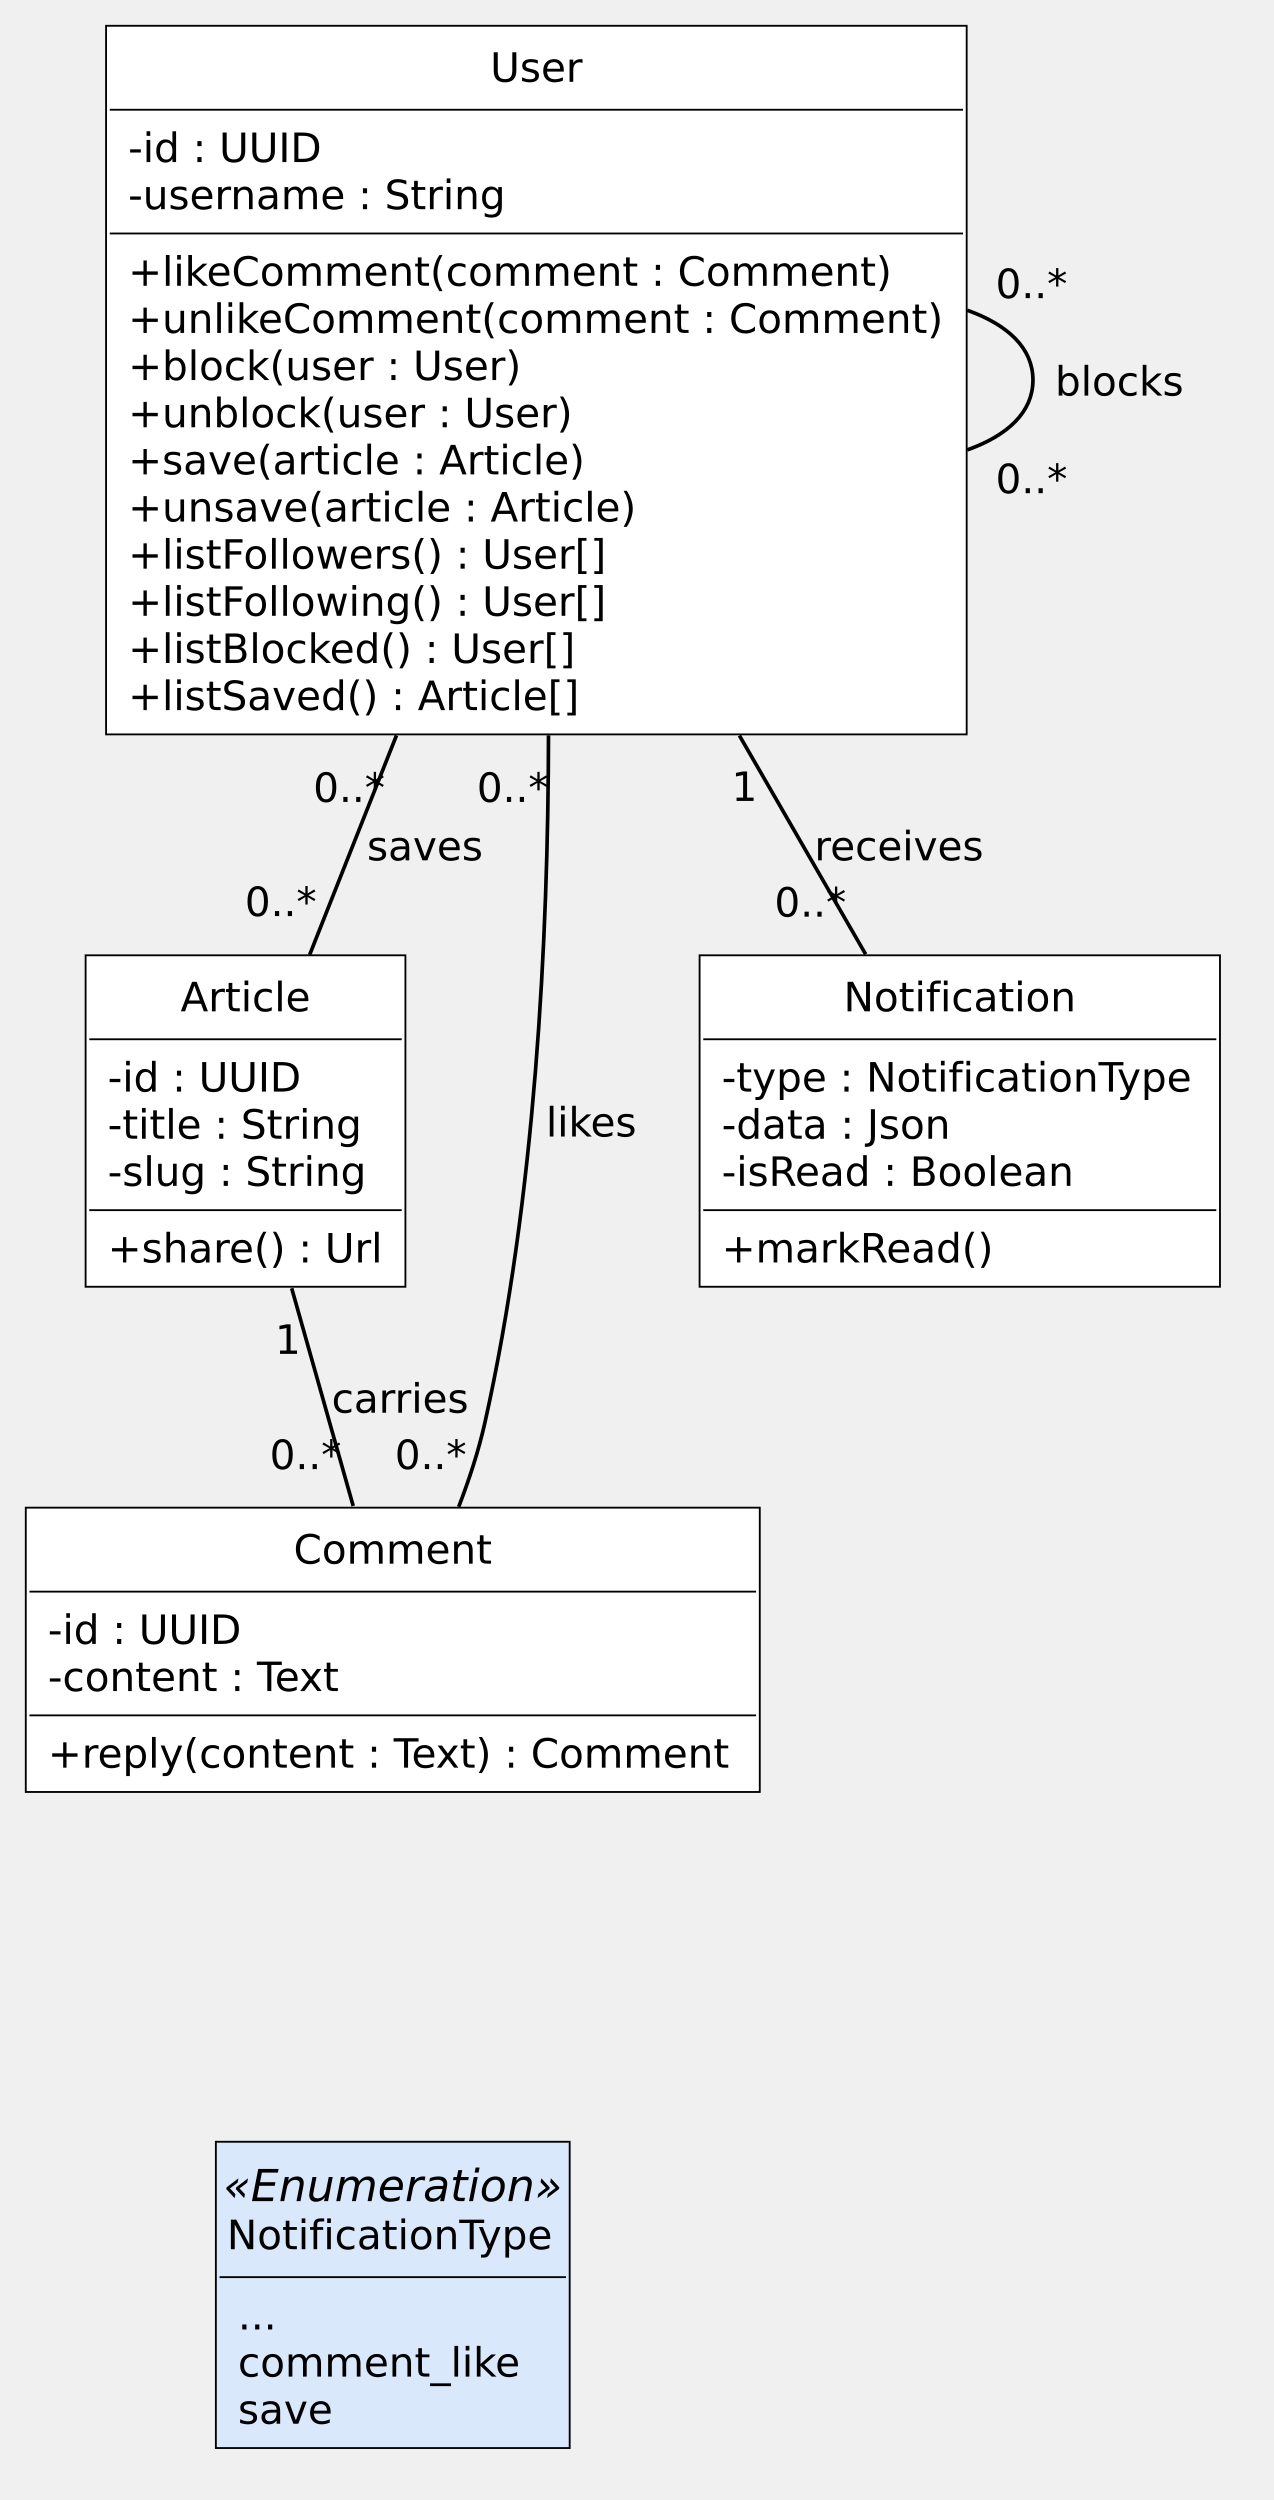
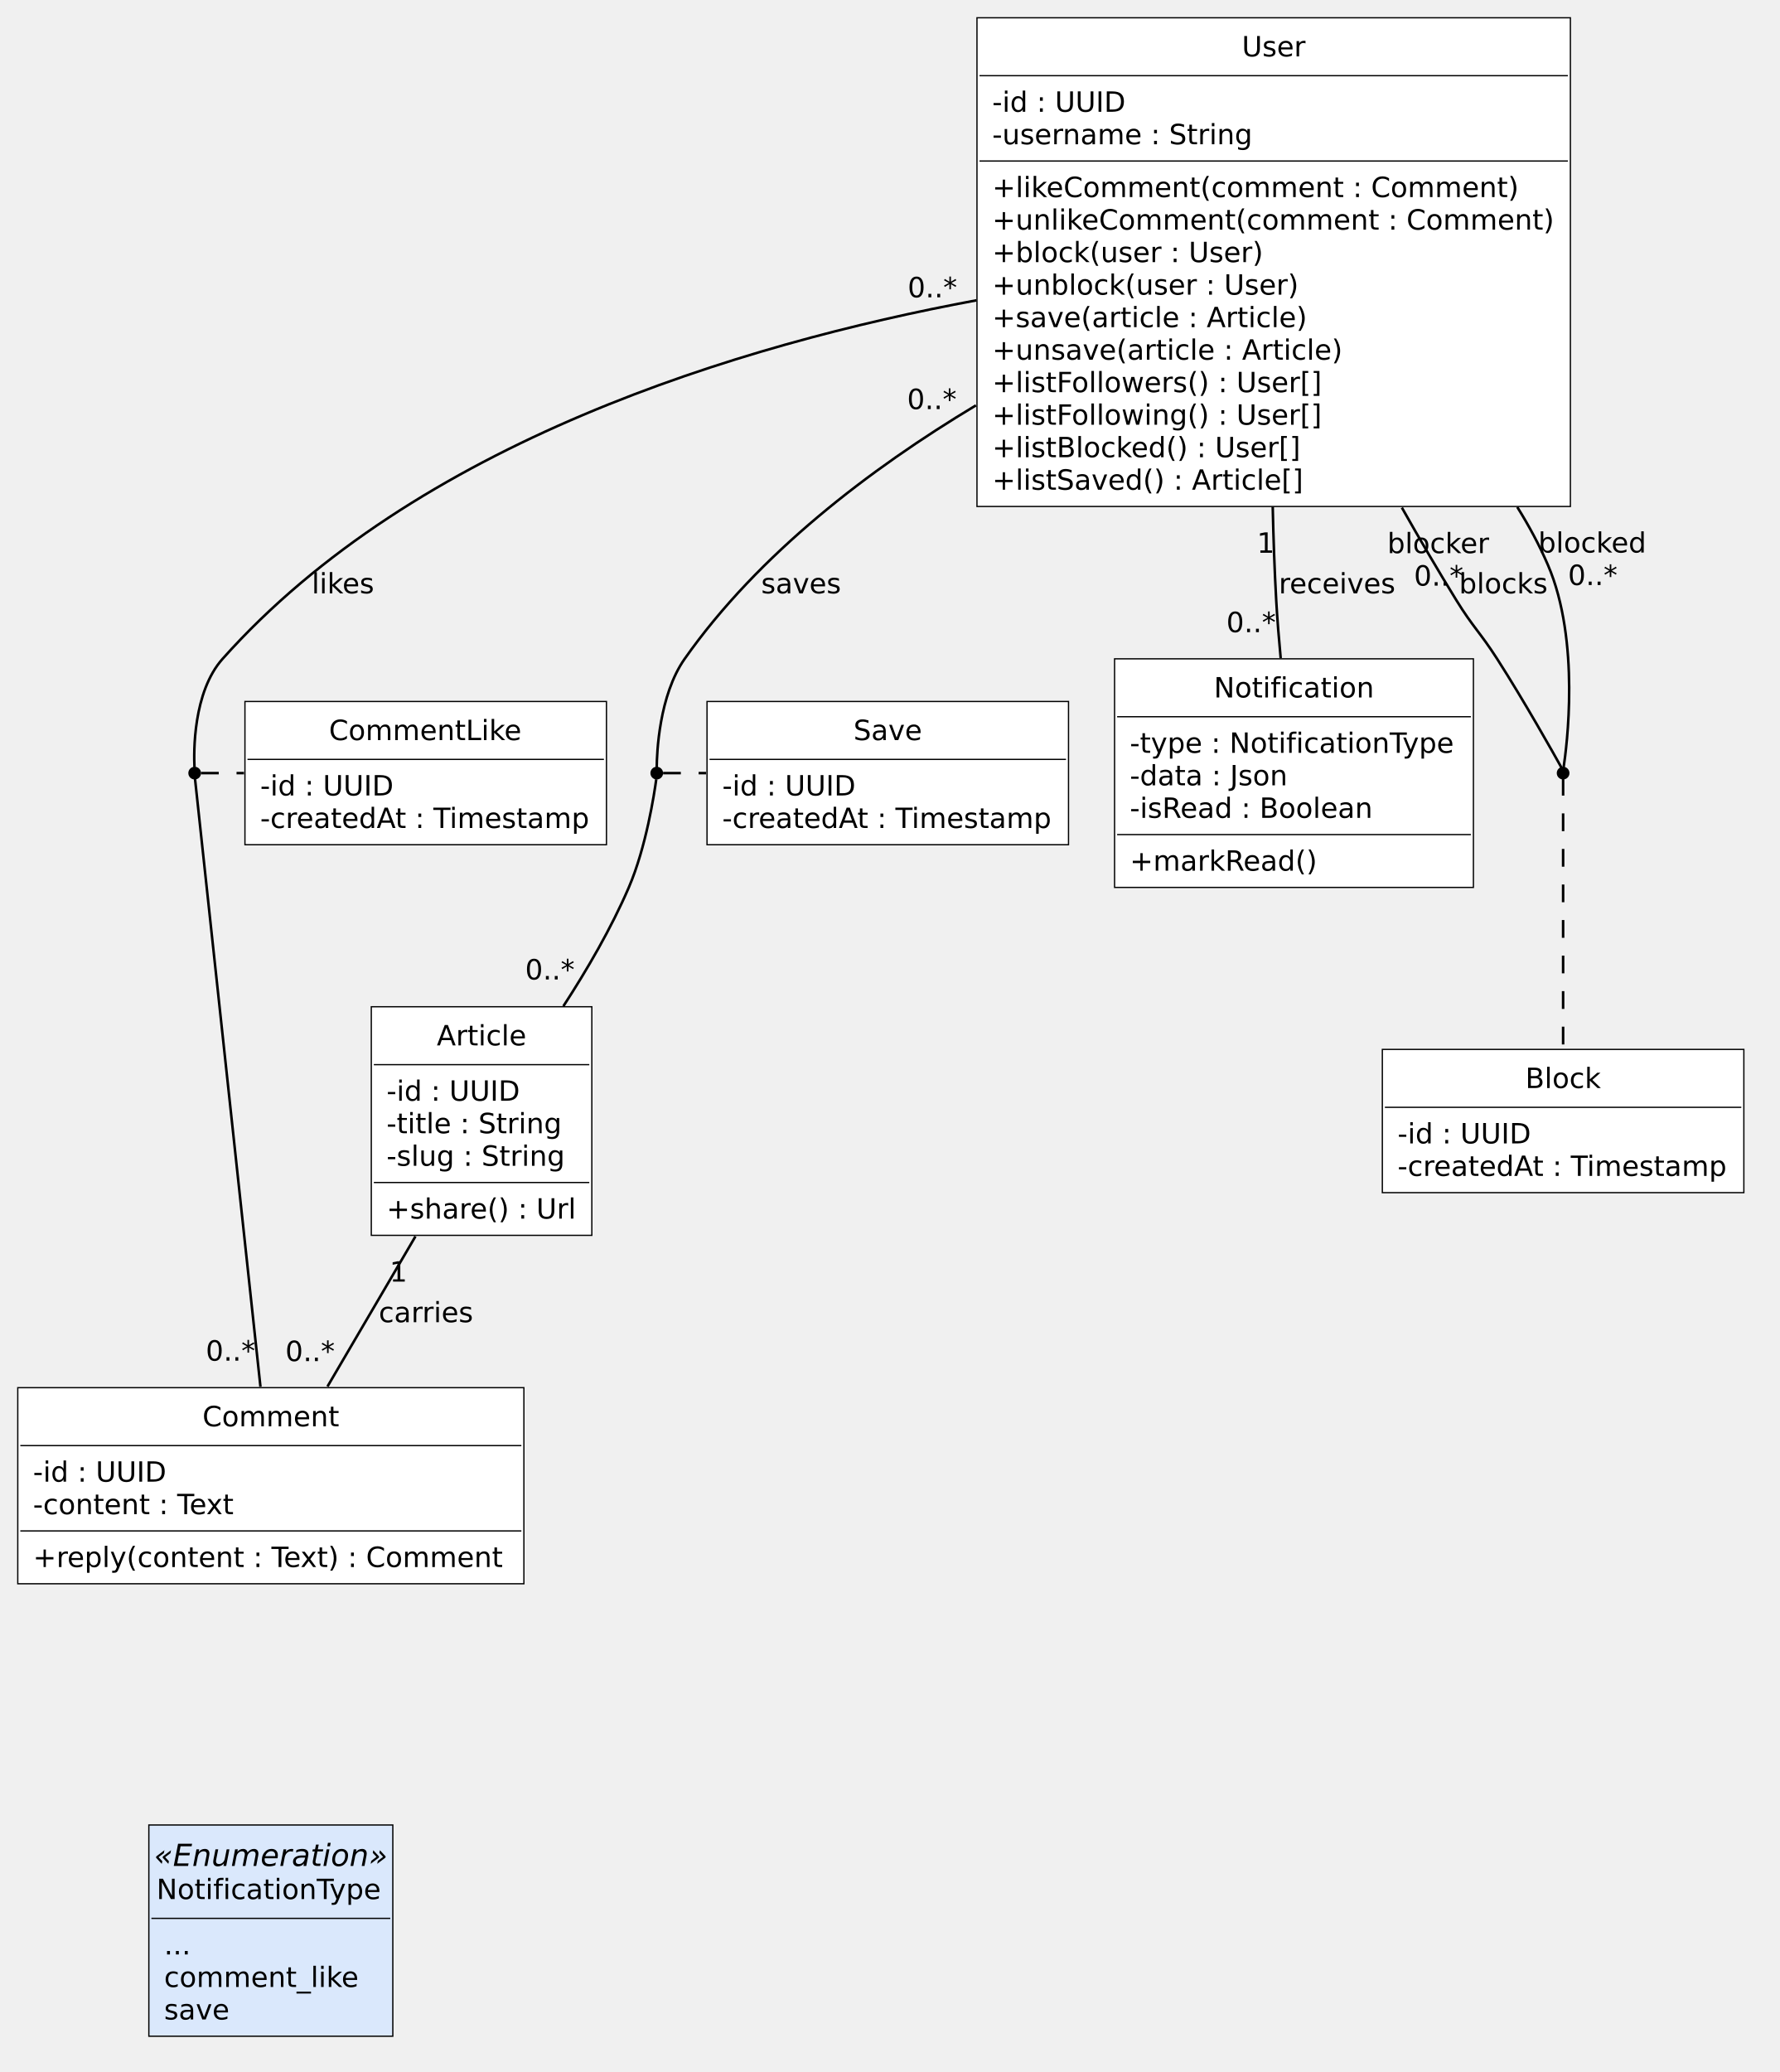
- <svg xmlns="http://www.w3.org/2000/svg" contentStyleType="text/css" data-diagram-type="CLASS" height="679px" preserveAspectRatio="none" style="width:346px;height:679px;background:#FFFFFF;" version="1.1" viewBox="0 0 346 679" width="346px" zoomAndPan="magnify">
+ <svg xmlns="http://www.w3.org/2000/svg" version="1.1" data-diagram-type="CLASS" style="width:701px;height:816px;background:#FFFFFF;" width="701px" height="816px" viewBox="0 0 701 816" zoomAndPan="magnify" preserveAspectRatio="none" contentStyleType="text/css">
  <defs />
-   <g>
-     <g class="entity" data-qualified-name="User" data-source-line="11" id="ent0001">
-       <rect fill="#FFFFFF" height="192.461" style="stroke:#000000;stroke-width:0.5;" width="233.74" x="28.81" y="7" />
-       <text fill="#000000" font-family="DejaVu Sans" font-size="11" lengthAdjust="spacing" textLength="25.072" x="133.144" y="22.21">User</text>
-       <line style="stroke:#000000;stroke-width:0.5;" x1="29.81" x2="261.55" y1="29.805" y2="29.805" />
-       <text fill="#000000" font-family="DejaVu Sans" font-size="11" lengthAdjust="spacing" textLength="52.524" x="34.81" y="44.015">-id : UUID</text>
-       <text fill="#000000" font-family="DejaVu Sans" font-size="11" lengthAdjust="spacing" textLength="102.685" x="34.81" y="56.82">-username : String</text>
-       <line style="stroke:#000000;stroke-width:0.5;" x1="29.81" x2="261.55" y1="63.414" y2="63.414" />
-       <text fill="#000000" font-family="DejaVu Sans" font-size="11" lengthAdjust="spacing" textLength="207.797" x="34.81" y="77.624">+likeComment(comment : Comment)</text>
-       <text fill="#000000" font-family="DejaVu Sans" font-size="11" lengthAdjust="spacing" textLength="221.74" x="34.81" y="90.429">+unlikeComment(comment : Comment)</text>
-       <text fill="#000000" font-family="DejaVu Sans" font-size="11" lengthAdjust="spacing" textLength="106.751" x="34.81" y="103.234">+block(user : User)</text>
-       <text fill="#000000" font-family="DejaVu Sans" font-size="11" lengthAdjust="spacing" textLength="120.694" x="34.81" y="116.039">+unblock(user : User)</text>
-       <text fill="#000000" font-family="DejaVu Sans" font-size="11" lengthAdjust="spacing" textLength="124.04" x="34.81" y="128.843">+save(article : Article)</text>
-       <text fill="#000000" font-family="DejaVu Sans" font-size="11" lengthAdjust="spacing" textLength="137.983" x="34.81" y="141.648">+unsave(article : Article)</text>
-       <text fill="#000000" font-family="DejaVu Sans" font-size="11" lengthAdjust="spacing" textLength="130.227" x="34.81" y="154.453">+listFollowers() : User[]</text>
-       <text fill="#000000" font-family="DejaVu Sans" font-size="11" lengthAdjust="spacing" textLength="130.217" x="34.81" y="167.257">+listFollowing() : User[]</text>
-       <text fill="#000000" font-family="DejaVu Sans" font-size="11" lengthAdjust="spacing" textLength="121.811" x="34.81" y="180.062">+listBlocked() : User[]</text>
-       <text fill="#000000" font-family="DejaVu Sans" font-size="11" lengthAdjust="spacing" textLength="122.509" x="34.81" y="192.867">+listSaved() : Article[]</text>
+   <g font-family="sans-serif" lengthAdjust="spacing">
+     <g class="entity" data-qualified-name="User" id="ent0001" data-source-line="12">
+       <rect x="384.81" y="7" width="233.74" height="192.461" fill="#FFF" style="stroke:#000;stroke-width:0.5;" />
+       <text x="489.144" y="22.21" fill="#000" font-size="11" textLength="25.072" font-family="DejaVu Sans">User</text>
+       <line x1="385.81" y1="29.805" x2="617.55" y2="29.805" style="stroke:#000;stroke-width:0.5;" />
+       <text x="390.81" y="44.015" fill="#000" font-size="11" textLength="52.524" font-family="DejaVu Sans">-id : UUID</text>
+       <text x="390.81" y="56.82" fill="#000" font-size="11" textLength="102.685" font-family="DejaVu Sans">-username : String</text>
+       <line x1="385.81" y1="63.414" x2="617.55" y2="63.414" style="stroke:#000;stroke-width:0.5;" />
+       <text x="390.81" y="77.625" fill="#000" font-size="11" textLength="207.797" font-family="DejaVu Sans">+likeComment(comment : Comment)</text>
+       <text x="390.81" y="90.429" fill="#000" font-size="11" textLength="221.74" font-family="DejaVu Sans">+unlikeComment(comment : Comment)</text>
+       <text x="390.81" y="103.234" fill="#000" font-size="11" textLength="106.75" font-family="DejaVu Sans">+block(user : User)</text>
+       <text x="390.81" y="116.039" fill="#000" font-size="11" textLength="120.694" font-family="DejaVu Sans">+unblock(user : User)</text>
+       <text x="390.81" y="128.843" fill="#000" font-size="11" textLength="124.04" font-family="DejaVu Sans">+save(article : Article)</text>
+       <text x="390.81" y="141.648" fill="#000" font-size="11" textLength="137.983" font-family="DejaVu Sans">+unsave(article : Article)</text>
+       <text x="390.81" y="154.453" fill="#000" font-size="11" textLength="130.228" font-family="DejaVu Sans">+listFollowers() : User[]</text>
+       <text x="390.81" y="167.257" fill="#000" font-size="11" textLength="130.217" font-family="DejaVu Sans">+listFollowing() : User[]</text>
+       <text x="390.81" y="180.062" fill="#000" font-size="11" textLength="121.811" font-family="DejaVu Sans">+listBlocked() : User[]</text>
+       <text x="390.81" y="192.867" fill="#000" font-size="11" textLength="122.509" font-family="DejaVu Sans">+listSaved() : Article[]</text>
    </g>
-     <g class="entity" data-qualified-name="Article" data-source-line="25" id="ent0002">
-       <rect fill="#FFFFFF" height="90.023" style="stroke:#000000;stroke-width:0.5;" width="86.862" x="23.25" y="259.46" />
-       <text fill="#000000" font-family="DejaVu Sans" font-size="11" lengthAdjust="spacing" textLength="35.288" x="49.037" y="274.67">Article</text>
-       <line style="stroke:#000000;stroke-width:0.5;" x1="24.25" x2="109.112" y1="282.265" y2="282.265" />
-       <text fill="#000000" font-family="DejaVu Sans" font-size="11" lengthAdjust="spacing" textLength="52.524" x="29.25" y="296.475">-id : UUID</text>
-       <text fill="#000000" font-family="DejaVu Sans" font-size="11" lengthAdjust="spacing" textLength="69.002" x="29.25" y="309.28">-title : String</text>
-       <text fill="#000000" font-family="DejaVu Sans" font-size="11" lengthAdjust="spacing" textLength="70.238" x="29.25" y="322.084">-slug : String</text>
-       <line style="stroke:#000000;stroke-width:0.5;" x1="24.25" x2="109.112" y1="328.679" y2="328.679" />
-       <text fill="#000000" font-family="DejaVu Sans" font-size="11" lengthAdjust="spacing" textLength="74.862" x="29.25" y="342.889">+share() : Url</text>
+     <g class="entity" data-qualified-name="Article" id="ent0002" data-source-line="26">
+       <rect x="146.25" y="396.48" width="86.862" height="90.023" fill="#FFF" style="stroke:#000;stroke-width:0.5;" />
+       <text x="172.037" y="411.69" fill="#000" font-size="11" textLength="35.288" font-family="DejaVu Sans">Article</text>
+       <line x1="147.25" y1="419.285" x2="232.112" y2="419.285" style="stroke:#000;stroke-width:0.5;" />
+       <text x="152.25" y="433.495" fill="#000" font-size="11" textLength="52.524" font-family="DejaVu Sans">-id : UUID</text>
+       <text x="152.25" y="446.3" fill="#000" font-size="11" textLength="69.002" font-family="DejaVu Sans">-title : String</text>
+       <text x="152.25" y="459.105" fill="#000" font-size="11" textLength="70.238" font-family="DejaVu Sans">-slug : String</text>
+       <line x1="147.25" y1="465.699" x2="232.112" y2="465.699" style="stroke:#000;stroke-width:0.5;" />
+       <text x="152.25" y="479.909" fill="#000" font-size="11" textLength="74.862" font-family="DejaVu Sans">+share() : Url</text>
    </g>
-     <g class="entity" data-qualified-name="Comment" data-source-line="31" id="ent0003">
-       <rect fill="#FFFFFF" height="77.219" style="stroke:#000000;stroke-width:0.5;" width="199.355" x="7" y="409.48" />
-       <text fill="#000000" font-family="DejaVu Sans" font-size="11" lengthAdjust="spacing" textLength="53.894" x="79.731" y="424.69">Comment</text>
-       <line style="stroke:#000000;stroke-width:0.5;" x1="8" x2="205.355" y1="432.285" y2="432.285" />
-       <text fill="#000000" font-family="DejaVu Sans" font-size="11" lengthAdjust="spacing" textLength="52.524" x="13" y="446.495">-id : UUID</text>
-       <text fill="#000000" font-family="DejaVu Sans" font-size="11" lengthAdjust="spacing" textLength="81.093" x="13" y="459.3">-content : Text</text>
-       <line style="stroke:#000000;stroke-width:0.5;" x1="8" x2="205.355" y1="465.894" y2="465.894" />
-       <text fill="#000000" font-family="DejaVu Sans" font-size="11" lengthAdjust="spacing" textLength="187.355" x="13" y="480.104">+reply(content : Text) : Comment</text>
+     <g class="entity" data-qualified-name="Comment" id="ent0003" data-source-line="32">
+       <rect x="7" y="546.5" width="199.354" height="77.219" fill="#FFF" style="stroke:#000;stroke-width:0.5;" />
+       <text x="79.73" y="561.71" fill="#000" font-size="11" textLength="53.894" font-family="DejaVu Sans">Comment</text>
+       <line x1="8" y1="569.305" x2="205.354" y2="569.305" style="stroke:#000;stroke-width:0.5;" />
+       <text x="13" y="583.515" fill="#000" font-size="11" textLength="52.524" font-family="DejaVu Sans">-id : UUID</text>
+       <text x="13" y="596.32" fill="#000" font-size="11" textLength="81.093" font-family="DejaVu Sans">-content : Text</text>
+       <line x1="8" y1="602.914" x2="205.354" y2="602.914" style="stroke:#000;stroke-width:0.5;" />
+       <text x="13" y="617.125" fill="#000" font-size="11" textLength="187.354" font-family="DejaVu Sans">+reply(content : Text) : Comment</text>
    </g>
-     <g class="entity" data-qualified-name="Notification" data-source-line="36" id="ent0004">
-       <rect fill="#FFFFFF" height="90.023" style="stroke:#000000;stroke-width:0.5;" width="141.336" x="190.01" y="259.46" />
-       <text fill="#000000" font-family="DejaVu Sans" font-size="11" lengthAdjust="spacing" textLength="63.116" x="229.12" y="274.67">Notification</text>
-       <line style="stroke:#000000;stroke-width:0.5;" x1="191.01" x2="330.346" y1="282.265" y2="282.265" />
-       <text fill="#000000" font-family="DejaVu Sans" font-size="11" lengthAdjust="spacing" textLength="129.336" x="196.01" y="296.475">-type : NotificationType</text>
-       <text fill="#000000" font-family="DejaVu Sans" font-size="11" lengthAdjust="spacing" textLength="62.122" x="196.01" y="309.28">-data : Json</text>
-       <text fill="#000000" font-family="DejaVu Sans" font-size="11" lengthAdjust="spacing" textLength="96.132" x="196.01" y="322.084">-isRead : Boolean</text>
-       <line style="stroke:#000000;stroke-width:0.5;" x1="191.01" x2="330.346" y1="328.679" y2="328.679" />
-       <text fill="#000000" font-family="DejaVu Sans" font-size="11" lengthAdjust="spacing" textLength="74.282" x="196.01" y="342.889">+markRead()</text>
+     <g class="entity" data-qualified-name="CommentLike" id="ent0004" data-source-line="37">
+       <rect x="96.48" y="276.26" width="142.389" height="56.414" fill="#FFF" style="stroke:#000;stroke-width:0.5;" />
+       <text x="129.566" y="291.47" fill="#000" font-size="11" textLength="76.216" font-family="DejaVu Sans">CommentLike</text>
+       <line x1="97.48" y1="299.065" x2="237.869" y2="299.065" style="stroke:#000;stroke-width:0.5;" />
+       <text x="102.48" y="313.275" fill="#000" font-size="11" textLength="52.524" font-family="DejaVu Sans">-id : UUID</text>
+       <text x="102.48" y="326.08" fill="#000" font-size="11" textLength="130.389" font-family="DejaVu Sans">-createdAt : Timestamp</text>
    </g>
-     <g class="entity" data-qualified-name="NotificationType" data-source-line="43" id="ent0005">
-       <rect fill="#DAE8FC" height="83.188" style="stroke:#000000;stroke-width:0.5;" width="96.095" x="58.63" y="581.7" />
-       <text fill="#000000" font-family="DejaVu Sans" font-size="12" font-style="italic" lengthAdjust="spacing" textLength="91.951" x="60.702" y="597.839">«Enumeration»</text>
-       <text fill="#000000" font-family="DejaVu Sans" font-size="11" lengthAdjust="spacing" textLength="90.095" x="61.63" y="610.879">NotificationType</text>
-       <line style="stroke:#000000;stroke-width:0.5;" x1="59.63" x2="153.725" y1="618.473" y2="618.473" />
-       <text fill="#000000" font-family="DejaVu Sans" font-size="11" lengthAdjust="spacing" textLength="10.49" x="64.63" y="632.684">...</text>
-       <text fill="#000000" font-family="DejaVu Sans" font-size="11" lengthAdjust="spacing" textLength="77.011" x="64.63" y="645.489">comment_like</text>
-       <text fill="#000000" font-family="DejaVu Sans" font-size="11" lengthAdjust="spacing" textLength="25.749" x="64.63" y="658.293">save</text>
+     <g class="entity" data-qualified-name="Block" id="ent0005" data-source-line="41">
+       <rect x="544.48" y="413.28" width="142.389" height="56.414" fill="#FFF" style="stroke:#000;stroke-width:0.5;" />
+       <text x="600.799" y="428.49" fill="#000" font-size="11" textLength="29.75" font-family="DejaVu Sans">Block</text>
+       <line x1="545.48" y1="436.085" x2="685.869" y2="436.085" style="stroke:#000;stroke-width:0.5;" />
+       <text x="550.48" y="450.295" fill="#000" font-size="11" textLength="52.524" font-family="DejaVu Sans">-id : UUID</text>
+       <text x="550.48" y="463.1" fill="#000" font-size="11" textLength="130.389" font-family="DejaVu Sans">-createdAt : Timestamp</text>
    </g>
-     <g class="link" data-entity-1="ent0001" data-entity-2="ent0003" data-link-type="association" data-source-line="49" id="lnk6">
-       <path codeLine="49" d="M148.97,199.72 C148.89,254.91 145.38,325.32 131.68,386.48 C129.99,394.04 127.43,401.85 124.58,409.26" fill="none" id="User-Comment" style="stroke:#000000;stroke-width:1;" />
-       <text fill="#000000" font-family="DejaVu Sans" font-size="11" lengthAdjust="spacing" textLength="24.981" x="148.29" y="308.68">likes</text>
-       <text fill="#000000" font-family="DejaVu Sans" font-size="11" lengthAdjust="spacing" textLength="19.492" x="129.513" y="217.808">0..*</text>
-       <text fill="#000000" font-family="DejaVu Sans" font-size="11" lengthAdjust="spacing" textLength="19.492" x="107.229" y="399.002">0..*</text>
+     <g class="entity" data-qualified-name="Save" id="ent0006" data-source-line="45">
+       <rect x="278.48" y="276.26" width="142.389" height="56.414" fill="#FFF" style="stroke:#000;stroke-width:0.5;" />
+       <text x="336.174" y="291.47" fill="#000" font-size="11" textLength="27" font-family="DejaVu Sans">Save</text>
+       <line x1="279.48" y1="299.065" x2="419.869" y2="299.065" style="stroke:#000;stroke-width:0.5;" />
+       <text x="284.48" y="313.275" fill="#000" font-size="11" textLength="52.524" font-family="DejaVu Sans">-id : UUID</text>
+       <text x="284.48" y="326.08" fill="#000" font-size="11" textLength="130.389" font-family="DejaVu Sans">-createdAt : Timestamp</text>
    </g>
-     <g class="link" data-entity-1="ent0001" data-entity-2="ent0001" data-link-type="association" data-source-line="50" id="lnk7">
-       <path codeLine="50" d="M262.68,84.26 C273.63,88.15 280.55,94.48 280.55,103.23 C280.55,111.98 273.63,118.31 262.68,122.2" fill="none" id="User-User" style="stroke:#000000;stroke-width:1;" />
-       <text fill="#000000" font-family="DejaVu Sans" font-size="11" lengthAdjust="spacing" textLength="34.917" x="286.55" y="107.44">blocks</text>
-       <text fill="#000000" font-family="DejaVu Sans" font-size="11" lengthAdjust="spacing" textLength="19.492" x="270.404" y="80.973">0..*</text>
-       <text fill="#000000" font-family="DejaVu Sans" font-size="11" lengthAdjust="spacing" textLength="19.492" x="270.404" y="133.957">0..*</text>
+     <g class="entity" data-qualified-name="Notification" id="ent0007" data-source-line="49">
+       <rect x="439.01" y="259.46" width="141.336" height="90.023" fill="#FFF" style="stroke:#000;stroke-width:0.5;" />
+       <text x="478.12" y="274.67" fill="#000" font-size="11" textLength="63.116" font-family="DejaVu Sans">Notification</text>
+       <line x1="440.01" y1="282.265" x2="579.346" y2="282.265" style="stroke:#000;stroke-width:0.5;" />
+       <text x="445.01" y="296.475" fill="#000" font-size="11" textLength="129.336" font-family="DejaVu Sans">-type : NotificationType</text>
+       <text x="445.01" y="309.28" fill="#000" font-size="11" textLength="62.122" font-family="DejaVu Sans">-data : Json</text>
+       <text x="445.01" y="322.085" fill="#000" font-size="11" textLength="96.132" font-family="DejaVu Sans">-isRead : Boolean</text>
+       <line x1="440.01" y1="328.679" x2="579.346" y2="328.679" style="stroke:#000;stroke-width:0.5;" />
+       <text x="445.01" y="342.889" fill="#000" font-size="11" textLength="74.282" font-family="DejaVu Sans">+markRead()</text>
    </g>
-     <g class="link" data-entity-1="ent0001" data-entity-2="ent0002" data-link-type="association" data-source-line="51" id="lnk8">
-       <path codeLine="51" d="M107.69,199.72 C104.64,207.42 101.61,215.07 98.68,222.46 C93.94,234.41 88.82,247.36 84.1,259.32" fill="none" id="User-Article" style="stroke:#000000;stroke-width:1;" />
-       <text fill="#000000" font-family="DejaVu Sans" font-size="11" lengthAdjust="spacing" textLength="31.48" x="99.68" y="233.67">saves</text>
-       <text fill="#000000" font-family="DejaVu Sans" font-size="11" lengthAdjust="spacing" textLength="19.492" x="85.073" y="217.808">0..*</text>
-       <text fill="#000000" font-family="DejaVu Sans" font-size="11" lengthAdjust="spacing" textLength="19.492" x="66.503" y="248.808">0..*</text>
+     <g class="entity" data-qualified-name="NotificationType" id="ent0008" data-source-line="56">
+       <rect x="58.63" y="718.72" width="96.095" height="83.188" fill="#DAE8FC" style="stroke:#000;stroke-width:0.5;" />
+       <text x="60.702" y="734.859" fill="#000" font-size="12" textLength="91.951" font-style="italic" font-family="DejaVu Sans">«Enumeration»</text>
+       <text x="61.63" y="747.899" fill="#000" font-size="11" textLength="90.095" font-family="DejaVu Sans">NotificationType</text>
+       <line x1="59.63" y1="755.493" x2="153.725" y2="755.493" style="stroke:#000;stroke-width:0.5;" />
+       <text x="64.63" y="769.704" fill="#000" font-size="11" textLength="10.49" font-family="DejaVu Sans">...</text>
+       <text x="64.63" y="782.509" fill="#000" font-size="11" textLength="77.011" font-family="DejaVu Sans">comment_like</text>
+       <text x="64.63" y="795.313" fill="#000" font-size="11" textLength="25.749" font-family="DejaVu Sans">save</text>
    </g>
-     <g class="link" data-entity-1="ent0001" data-entity-2="ent0004" data-link-type="association" data-source-line="52" id="lnk9">
-       <path codeLine="52" d="M200.82,199.77 C212.81,220.54 224.94,241.55 235.11,259.18" fill="none" id="User-Notification" style="stroke:#000000;stroke-width:1;" />
-       <text fill="#000000" font-family="DejaVu Sans" font-size="11" lengthAdjust="spacing" textLength="46.17" x="221.2" y="233.67">receives</text>
-       <text fill="#000000" font-family="DejaVu Sans" font-size="11" lengthAdjust="spacing" textLength="6.998" x="198.686" y="217.54">1</text>
-       <text fill="#000000" font-family="DejaVu Sans" font-size="11" lengthAdjust="spacing" textLength="19.492" x="210.343" y="248.962">0..*</text>
+     <ellipse cx="76.68" cy="304.47" rx="2" ry="2" fill="#000" style="stroke:#000;stroke-width:1;" />
+     <ellipse cx="615.68" cy="304.47" rx="2" ry="2" fill="#000" style="stroke:#000;stroke-width:1;" />
+     <ellipse cx="258.68" cy="304.47" rx="2" ry="2" fill="#000" style="stroke:#000;stroke-width:1;" />
+     <g class="link" data-entity-1="ent0001" data-entity-2="ent0011" id="lnk12" data-source-line="63" data-link-type="association">
+       <path d="M384.6,118.27 C291.15,135.66 163.69,174.26 87.68,259.46 C75.93,272.62 76.32,296.44 76.6,302.19" style="stroke:#000;stroke-width:1;" fill="none" id="User-apoint10" />
+       <text x="122.78" y="233.67" fill="#000" font-size="11" textLength="24.981" font-family="DejaVu Sans">likes</text>
+       <text x="357.507" y="117.085" fill="#000" font-size="11" textLength="19.492" font-family="DejaVu Sans">0..*</text>
    </g>
-     <g class="link" data-entity-1="ent0002" data-entity-2="ent0003" data-link-type="association" data-source-line="53" id="lnk10">
-       <path codeLine="53" d="M79.22,349.89 C84.59,368.88 90.78,390.81 95.93,409.03" fill="none" id="Article-Comment" style="stroke:#000000;stroke-width:1;" />
-       <text fill="#000000" font-family="DejaVu Sans" font-size="11" lengthAdjust="spacing" textLength="37.388" x="90.07" y="383.69">carries</text>
-       <text fill="#000000" font-family="DejaVu Sans" font-size="11" lengthAdjust="spacing" textLength="6.998" x="74.694" y="367.712">1</text>
-       <text fill="#000000" font-family="DejaVu Sans" font-size="11" lengthAdjust="spacing" textLength="19.492" x="73.242" y="399.007">0..*</text>
+     <g class="link" data-entity-1="ent0011" data-entity-2="ent0003" id="lnk13" data-source-line="63" data-link-type="association">
+       <path d="M76.81,306.71 C78.45,321.96 94.8,473.79 102.59,546.14" style="stroke:#000;stroke-width:1;" fill="none" id="apoint10-Comment" />
+       <text x="81.047" y="535.855" fill="#000" font-size="11" textLength="19.492" font-family="DejaVu Sans">0..*</text>
+     </g>
+     <g class="link" data-entity-1="ent0011" data-entity-2="ent0004" id="lnk14" data-source-line="63" data-link-type="association">
+       <path d="M79.17,304.47 C84.81,304.47 90.46,304.47 96.11,304.47" style="stroke:#000;stroke-width:1;stroke-dasharray:7,7;" fill="none" id="apoint10-CommentLike" />
+     </g>
+     <g class="link" data-entity-1="ent0001" data-entity-2="ent0017" id="lnk18" data-source-line="65" data-link-type="association">
+       <path d="M552.17,199.92 C559.19,212.33 566.47,224.78 573.68,236.46 C580.22,247.05 582.95,248.98 589.68,259.46 C600.42,276.19 612.27,297.34 615.06,302.36" style="stroke:#000;stroke-width:1;" fill="none" id="User-apoint16" />
+       <text x="574.68" y="233.67" fill="#000" font-size="11" textLength="34.917" font-family="DejaVu Sans">blocks</text>
+       <text x="546.44" y="217.829" fill="#000" font-size="11" textLength="40.477" font-family="DejaVu Sans">blocker</text>
+       <text x="556.932" y="230.634" fill="#000" font-size="11" textLength="19.492" font-family="DejaVu Sans">0..*</text>
+     </g>
+     <g class="link" data-entity-1="ent0017" data-entity-2="ent0001" id="lnk19" data-source-line="65" data-link-type="association">
+       <path d="M615.87,302.26 C617.03,294.62 622.63,252.5 609.68,222.46 C606.32,214.67 602.23,207.06 597.63,199.7" style="stroke:#000;stroke-width:1;" fill="none" id="apoint16-User" />
+       <text x="605.886" y="217.594" fill="#000" font-size="11" textLength="42.937" font-family="DejaVu Sans">blocked</text>
+       <text x="617.608" y="230.398" fill="#000" font-size="11" textLength="19.492" font-family="DejaVu Sans">0..*</text>
+     </g>
+     <g class="link" data-entity-1="ent0017" data-entity-2="ent0005" id="lnk20" data-source-line="65" data-link-type="association">
+       <path d="M615.68,306.33 C615.68,314.33 615.68,376.06 615.68,412.94" style="stroke:#000;stroke-width:1;stroke-dasharray:7,7;" fill="none" id="apoint16-Block" />
+     </g>
+     <g class="link" data-entity-1="ent0001" data-entity-2="ent0023" id="lnk24" data-source-line="67" data-link-type="association">
+       <path d="M384.4,159.64 C342.61,184.72 298.74,218.13 269.68,259.46 C259.53,273.89 258.72,296.76 258.67,302.25" style="stroke:#000;stroke-width:1;" fill="none" id="User-apoint22" />
+       <text x="299.8" y="233.67" fill="#000" font-size="11" textLength="31.48" font-family="DejaVu Sans">saves</text>
+       <text x="357.294" y="161.106" fill="#000" font-size="11" textLength="19.492" font-family="DejaVu Sans">0..*</text>
+     </g>
+     <g class="link" data-entity-1="ent0023" data-entity-2="ent0002" id="lnk25" data-source-line="67" data-link-type="association">
+       <path d="M258.49,306.89 C257.73,312.5 254.52,333.56 247.68,349.48 C240.79,365.49 231.26,381.88 221.9,396.26" style="stroke:#000;stroke-width:1;" fill="none" id="apoint22-Article" />
+       <text x="206.847" y="385.734" fill="#000" font-size="11" textLength="19.492" font-family="DejaVu Sans">0..*</text>
+     </g>
+     <g class="link" data-entity-1="ent0023" data-entity-2="ent0006" id="lnk26" data-source-line="67" data-link-type="association">
+       <path d="M261.17,304.47 C266.81,304.47 272.46,304.47 278.11,304.47" style="stroke:#000;stroke-width:1;stroke-dasharray:7,7;" fill="none" id="apoint22-Save" />
+     </g>
+     <g class="link" data-entity-1="ent0001" data-entity-2="ent0007" id="lnk27" data-source-line="68" data-link-type="association">
+       <path d="M501.3,199.6 C501.57,212 502.01,224.54 502.68,236.46 C503.09,243.81 503.72,251.61 504.44,259.18" style="stroke:#000;stroke-width:1;" fill="none" id="User-Notification" codeLine="68" />
+       <text x="503.68" y="233.67" fill="#000" font-size="11" textLength="46.17" font-family="DejaVu Sans">receives</text>
+       <text x="495.079" y="217.679" fill="#000" font-size="11" font-family="DejaVu Sans">1</text>
+       <text x="483.04" y="248.962" fill="#000" font-size="11" textLength="19.492" font-family="DejaVu Sans">0..*</text>
+     </g>
+     <g class="link" data-entity-1="ent0002" data-entity-2="ent0003" id="lnk28" data-source-line="69" data-link-type="association">
+       <path d="M163.64,486.91 C152.52,505.9 139.66,527.83 128.98,546.05" style="stroke:#000;stroke-width:1;" fill="none" id="Article-Comment" codeLine="69" />
+       <text x="149.18" y="520.71" fill="#000" font-size="11" textLength="37.388" font-family="DejaVu Sans">carries</text>
+       <text x="153.448" y="504.732" fill="#000" font-size="11" font-family="DejaVu Sans">1</text>
+       <text x="112.386" y="536.027" fill="#000" font-size="11" textLength="19.492" font-family="DejaVu Sans">0..*</text>
    </g>
  </g>
</svg>
